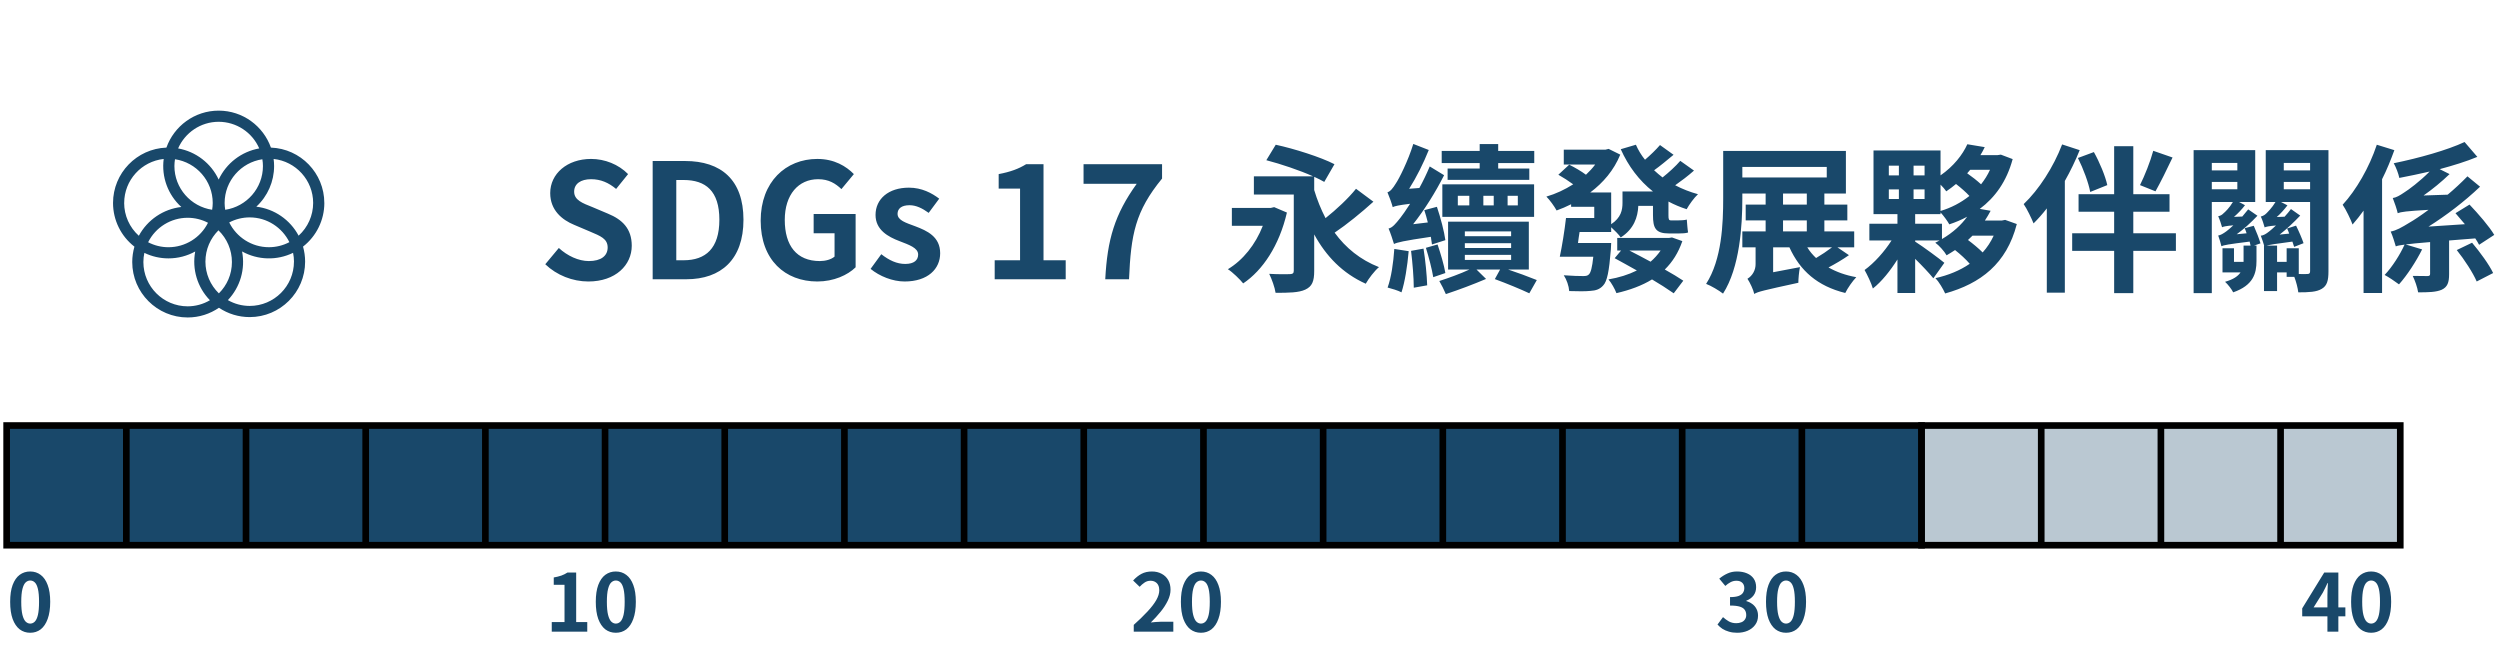
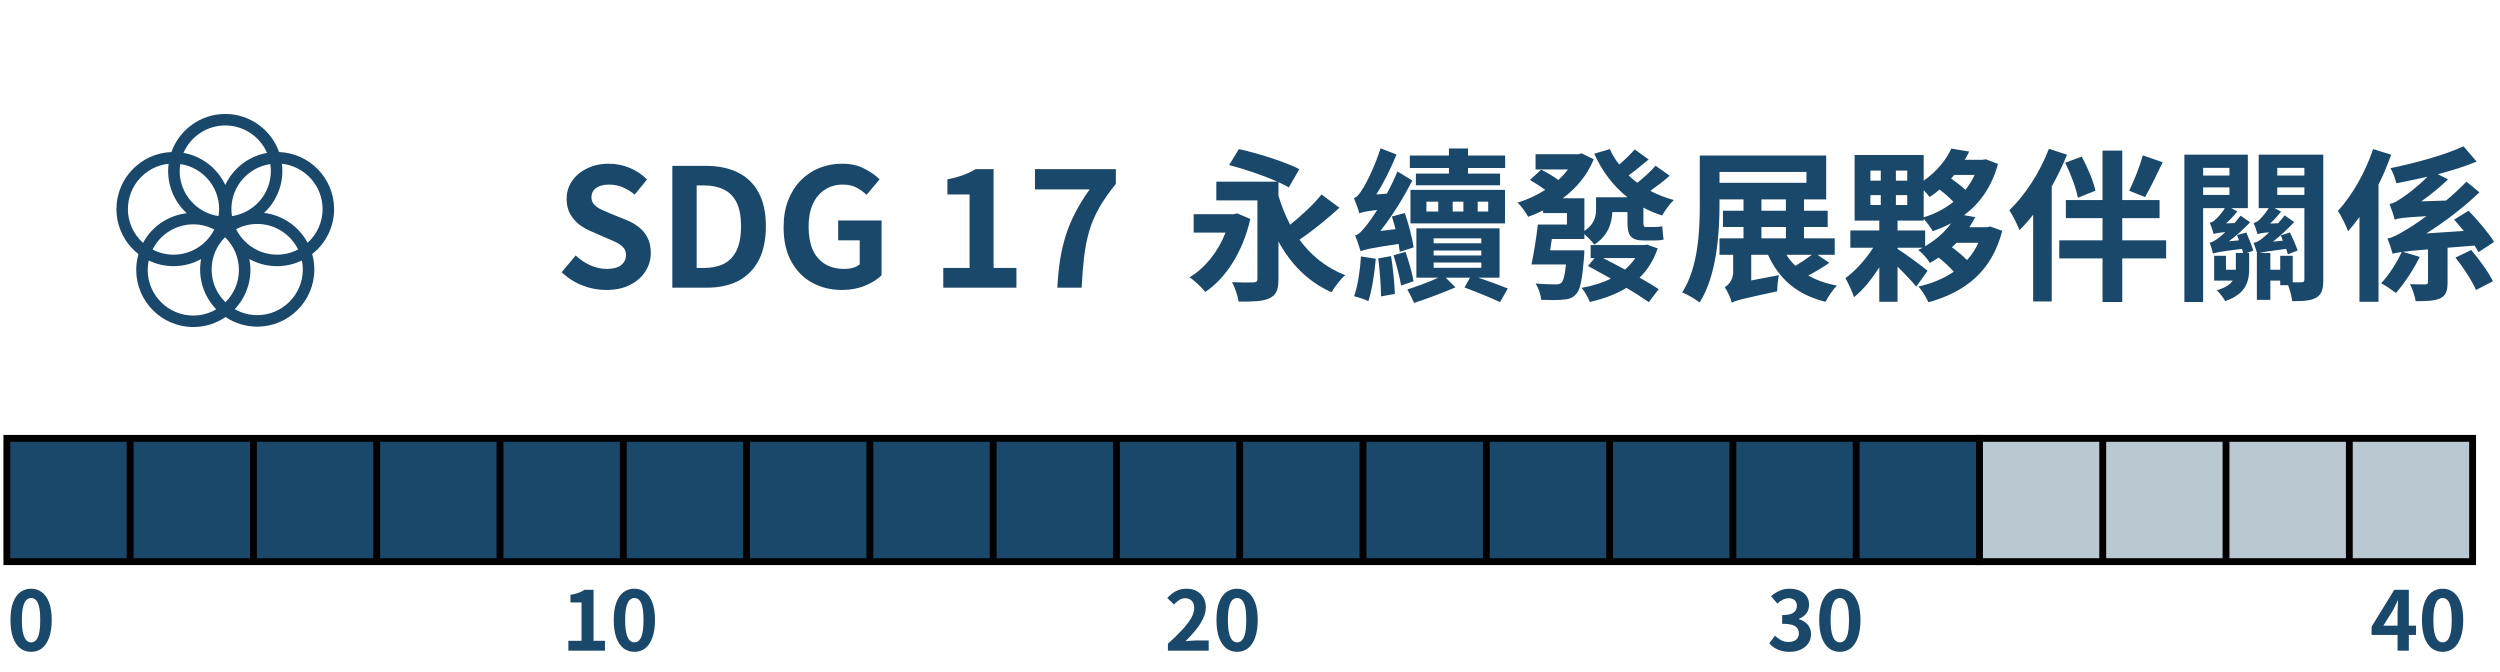
- <svg xmlns="http://www.w3.org/2000/svg" width="376" height="98" fill="none">
-   <path fill="#19486A" d="M48.777 30.527c0-4.494-3.575-8.165-8.03-8.328-1.145-3.237-4.235-5.56-7.858-5.56-3.624 0-6.714 2.327-7.86 5.56-4.454.163-8.029 3.834-8.029 8.328a8.32 8.32 0 0 0 3.218 6.57 8.4 8.4 0 0 0-.33 2.314c0 4.594 3.738 8.336 8.336 8.336 1.745 0 3.364-.541 4.704-1.46a8.3 8.3 0 0 0 4.626 1.404c4.597 0 8.336-3.738 8.336-8.335 0-.788-.111-1.547-.314-2.267a8.33 8.33 0 0 0 3.205-6.562m-9.235-5.552c0 3.337-2.47 6.1-5.675 6.578a7 7 0 0 1-.088-1.022c0-3.337 2.47-6.1 5.676-6.578.052.334.087.676.087 1.022M32.92 44.124a6.63 6.63 0 0 1-2.024-4.768c0-1.87.752-3.508 1.96-4.717a6.63 6.63 0 0 1 2.025 4.768c0 1.87-.751 3.508-1.96 4.713m-6.603-20.17c3.206.476 5.676 3.24 5.676 6.577 0 .35-.036.688-.088 1.022-3.205-.477-5.675-3.241-5.675-6.578 0-.35.036-.688.087-1.022m4.964 9.556a6.65 6.65 0 0 1-5.946 3.678 6.6 6.6 0 0 1-3.058-.751 6.65 6.65 0 0 1 5.946-3.679c1.101 0 2.14.274 3.058.752m3.193-.048a6.6 6.6 0 0 1 3.079-.76c2.617 0 4.88 1.523 5.97 3.723a6.6 6.6 0 0 1-3.079.76c-2.617 0-4.88-1.524-5.97-3.723m-1.586-15.14a6.66 6.66 0 0 1 6.1 4.005 8.36 8.36 0 0 0-6.1 4.684 8.36 8.36 0 0 0-6.101-4.684c1.03-2.355 3.376-4.005 6.1-4.005m-14.21 12.209c0-3.432 2.608-6.26 5.941-6.618a8.3 8.3 0 0 0 2.653 7.222 8.35 8.35 0 0 0-6.391 4.331 6.64 6.64 0 0 1-2.208-4.935m2.892 8.884c0-.473.052-.934.147-1.38a8.3 8.3 0 0 0 3.623.831c1.46 0 2.832-.377 4.025-1.038a8.313 8.313 0 0 0 2.211 7.333 6.6 6.6 0 0 1-3.348.916 6.665 6.665 0 0 1-6.658-6.658m22.646-.06a6.665 6.665 0 0 1-6.658 6.658 6.6 6.6 0 0 1-3.281-.875 8.31 8.31 0 0 0 2.135-7.321 8.314 8.314 0 0 0 7.672.21q.134.645.136 1.333m-5.664-8.276a8.31 8.31 0 0 0 2.673-6.109q0-.542-.072-1.066c3.337.358 5.946 3.19 5.946 6.618a6.64 6.64 0 0 1-2.187 4.92 8.35 8.35 0 0 0-6.36-4.363M88.488 42.336c-2.376 0-4.752-.936-6.48-2.592l2.04-2.448c1.272 1.176 2.952 1.968 4.512 1.968 1.848 0 2.832-.792 2.832-2.04 0-1.32-1.08-1.728-2.664-2.4l-2.376-1.008c-1.8-.744-3.6-2.184-3.6-4.776 0-2.904 2.544-5.136 6.144-5.136 2.064 0 4.128.816 5.568 2.28l-1.8 2.232c-1.128-.936-2.304-1.464-3.768-1.464-1.56 0-2.544.696-2.544 1.872 0 1.272 1.248 1.728 2.76 2.328l2.328.984c2.16.888 3.576 2.256 3.576 4.824 0 2.904-2.424 5.376-6.528 5.376M98.161 42V24.216h4.872c5.424 0 8.784 2.832 8.784 8.832 0 5.976-3.36 8.952-8.592 8.952zm3.552-2.856h1.104c3.312 0 5.376-1.776 5.376-6.096 0-4.344-2.064-5.976-5.376-5.976h-1.104zm21.212 3.192c-4.824 0-8.52-3.216-8.52-9.144 0-5.856 3.792-9.288 8.52-9.288 2.568 0 4.344 1.104 5.496 2.28l-1.872 2.256c-.888-.84-1.896-1.488-3.504-1.488-2.952 0-5.016 2.304-5.016 6.12 0 3.864 1.776 6.192 5.28 6.192.84 0 1.704-.24 2.208-.672v-3.504h-3.144v-2.904h6.312V40.2c-1.2 1.176-3.288 2.136-5.76 2.136m13.124 0c-1.8 0-3.768-.792-5.112-1.896l1.608-2.208c1.2.936 2.352 1.464 3.6 1.464 1.344 0 1.944-.576 1.944-1.416 0-1.008-1.392-1.464-2.808-2.016-1.704-.648-3.6-1.68-3.6-3.936 0-2.4 1.944-4.104 5.016-4.104 1.944 0 3.456.816 4.56 1.656l-1.584 2.136c-.96-.696-1.896-1.152-2.88-1.152-1.224 0-1.8.528-1.8 1.296 0 .984 1.248 1.344 2.664 1.872 1.776.672 3.744 1.56 3.744 4.056 0 2.352-1.848 4.248-5.352 4.248M149.601 42v-2.856h3.816V28.368h-3.216v-2.184c1.776-.336 3-.792 4.128-1.488h2.616v14.448h3.336V42zm16.629 0c.312-5.976 1.416-9.744 4.728-14.352h-7.992v-2.952h11.808v2.16c-4.032 4.92-4.68 8.4-4.968 15.144zM191.632 31.152l1.92.816c-1.152 4.968-3.648 8.688-6.576 10.656-.48-.6-1.608-1.704-2.304-2.136 2.256-1.344 4.152-3.696 5.256-6.528h-4.656v-2.688h5.856zm12.312-2.76 2.616 1.944c-1.8 1.632-4.008 3.432-5.832 4.656 1.68 2.304 3.864 4.08 6.672 5.184-.672.552-1.56 1.728-1.992 2.496-3.48-1.56-5.952-4.128-7.752-7.416v5.496c0 1.56-.312 2.328-1.344 2.808-.984.456-2.448.48-4.464.48-.12-.816-.576-2.088-.96-2.856 1.2.072 2.688.072 3.12.048s.576-.144.576-.528V29.256h-6V26.52h8.904c-2.04-.912-4.824-1.848-7.032-2.424l1.416-2.328c2.784.6 6.792 1.872 8.832 2.928l-1.536 2.664c-.408-.24-.936-.504-1.512-.768v1.992a24.6 24.6 0 0 0 1.704 4.224c1.632-1.296 3.432-2.976 4.584-4.416m18.6-3.048v-.816h-5.712v-1.824h5.712v-1.032h2.784v1.032h5.424v1.824h-5.424v.816h4.68v1.704H217.72v-1.704zm-3.288 4.104v1.44h1.728v-1.44zm9.024 1.44v-1.44h-1.536v1.44zm-5.184 0h1.56v-1.44h-1.56zm-6.168 1.728V27.72h13.8v4.896zm.456 3.504-2.016.648c-.048-.336-.096-.72-.168-1.152-4.248.624-5.04.84-5.544 1.08-.144-.48-.528-1.68-.816-2.328.576-.12 1.056-.696 1.776-1.608.288-.36.816-1.104 1.464-2.112-1.752.216-2.256.336-2.616.504-.12-.48-.528-1.632-.792-2.232.432-.12.816-.6 1.272-1.344.456-.648 1.848-3.408 2.616-5.928l2.328.912c-.792 1.968-1.848 4.104-2.952 5.832l1.536-.12a34 34 0 0 0 1.56-3.24l2.16 1.32c-1.272 2.52-2.928 5.184-4.656 7.368l2.208-.264c-.168-.648-.336-1.296-.528-1.848l1.896-.504c.552 1.632 1.104 3.744 1.272 5.016m-7.68 1.32 2.16.336c-.192 2.256-.576 4.656-1.08 6.192-.48-.264-1.512-.576-2.088-.72.552-1.512.864-3.72 1.008-5.808m2.52.288 1.872-.336c.288 1.776.504 4.008.552 5.52l-2.016.36c0-1.512-.192-3.768-.408-5.544m2.232-.456 1.752-.504c.456 1.344.984 3.12 1.176 4.296l-1.824.624c-.192-1.2-.672-3.024-1.104-4.416m5.856 1.056v.768h6.96v-.768zm0-1.752v.72h6.96v-.72zm0-1.776v.72h6.96v-.72zm9.624 5.736h-3.12a77 77 0 0 1 4.32 1.584l-1.128 1.992c-1.272-.6-3.36-1.464-5.184-2.136l.792-1.44h-3.552l1.44 1.416a80 80 0 0 1-6.048 2.28 19 19 0 0 0-.984-1.968c1.32-.432 3.168-1.08 4.536-1.728h-3.216v-7.2h12.144zm19.824-2.856h-4.704c1.008.528 2.112 1.08 3.192 1.68a9 9 0 0 0 1.512-1.68m1.704-1.968 1.56.552c-.6 1.752-1.488 3.144-2.64 4.272 1.08.6 2.064 1.2 2.784 1.68l-1.44 1.896a51 51 0 0 0-3.264-2.088c-1.512.936-3.36 1.608-5.352 2.064-.24-.624-.744-1.536-1.2-2.064 1.56-.264 3.024-.72 4.272-1.344-1.176-.648-2.304-1.296-3.336-1.848l.96-1.152h-.576v-1.896h7.8zm1.248-11.52 2.064 1.464c-.912.816-1.944 1.584-2.832 2.208a17.3 17.3 0 0 0 3.432 1.344c-.6.552-1.32 1.56-1.704 2.256a16.4 16.4 0 0 1-2.736-1.152v2.064c0 .576.048.768.36.768h1.176c.336 0 .912-.024 1.224-.12.048.576.096 1.392.192 1.944-.336.12-.888.144-1.392.144h-1.488c-2.016 0-2.4-.816-2.4-2.76V30.96H246.4c-.072 1.68-.648 3.48-2.64 4.752-.264-.408-.96-1.104-1.44-1.536v.72h-4.752c-.096.552-.168 1.128-.24 1.656h4.992s-.024.672-.048 1.008c-.264 3.24-.552 4.776-1.176 5.4-.504.552-1.08.744-1.92.792-.648.072-1.896.072-3.168.024-.048-.744-.384-1.728-.816-2.376 1.2.096 2.376.12 2.904.12.384 0 .648-.024.864-.24.288-.264.504-1.032.672-2.664h-5.04c.336-1.56.72-3.936.936-5.832h4.248v-1.68h-3.48v-.384c-.72.36-1.44.672-2.184.936-.336-.624-1.032-1.584-1.536-2.088 1.416-.408 2.784-1.056 4.032-1.848a24 24 0 0 0-2.232-1.44l1.632-1.512c.816.408 1.824.984 2.52 1.512.504-.48.984-.984 1.392-1.536h-4.728v-2.232h6.264l.48-.12 1.752.864c-.96 2.352-2.568 4.224-4.512 5.688h3.144v4.776c1.488-.984 1.704-2.136 1.704-3.216V28.8h4.584c-2.088-1.656-3.696-3.792-4.848-6.36l2.28-.672a9.8 9.8 0 0 0 1.368 2.256c.792-.672 1.68-1.536 2.256-2.208l2.04 1.464c-.984.816-2.016 1.68-2.928 2.328.408.384.84.744 1.272 1.08.912-.72 2.016-1.728 2.664-2.496M275.536 37.2h-3.72c.36.6.816 1.128 1.32 1.608a26 26 0 0 0 2.4-1.608m-7.368-4.056V34.8h3.576v-1.656zm0-4.032v1.656h3.576v-1.656zm-6.12-4.008v1.584h12.696v-1.584zM276.352 37.2l1.728 1.176c-.96.672-2.064 1.32-3.072 1.848 1.176.672 2.568 1.176 4.176 1.464-.552.576-1.296 1.632-1.656 2.376-4.176-1.032-6.792-3.336-8.4-6.864h-2.448v3.744l4.032-.768c-.144.696-.24 1.776-.24 2.352-5.28 1.152-6.096 1.344-6.624 1.68v.024c-.144-.672-.672-1.776-1.032-2.304a2.56 2.56 0 0 0 1.224-2.232V37.2h-1.992v-2.4h3.504v-1.656h-3v-2.376h3v-1.656h-3.504v.696c0 4.176-.384 10.416-2.904 14.352-.576-.456-1.824-1.2-2.544-1.464 2.376-3.696 2.568-9.072 2.568-12.888v-7.104h18.456v6.408h-3.24v1.656h3.456v2.376h-3.456V34.8h4.488v2.4zm23.496-1.752h-3.192c-.216.216-.456.432-.672.648.744.552 1.584 1.248 2.208 1.872a10 10 0 0 0 1.656-2.52m-7.776-1.8v2.304c1.68-.984 2.928-2.16 3.792-3.36-.84.456-1.752.84-2.688 1.152-.288-.528-.84-1.272-1.32-1.8v.264h-3.816v1.44zm-7.992-5.16v1.44h1.512v-1.44zm0-3.576v1.464h1.512v-1.464zm3.72 1.464h1.656v-1.464H287.8zm0 3.552h1.656v-1.44H287.8zm4.056-2.16v3.96a12.9 12.9 0 0 0 4.344-2.256c-.504-.552-1.272-1.224-2.016-1.8-.456.384-.936.744-1.464 1.104-.192-.288-.528-.672-.864-1.008m7.44-2.232h-2.976l-.456.528c.696.48 1.488 1.104 2.088 1.656.528-.672.984-1.392 1.344-2.184m2.28 7.536 1.752.624c-1.536 5.976-5.448 8.952-10.776 10.44-.312-.696-.936-1.752-1.464-2.304 1.944-.432 3.696-1.152 5.16-2.16-.576-.672-1.416-1.44-2.208-2.064-.408.264-.816.528-1.272.792-.336-.6-1.152-1.512-1.704-1.896.216-.12.432-.216.648-.336h-3.672v.168c1.176.744 3.744 2.64 4.392 3.192l-1.656 2.328c-.6-.744-1.704-1.92-2.736-2.928v5.136h-2.664v-5.04c-1.08 1.704-2.376 3.336-3.696 4.368-.24-.816-.84-2.064-1.248-2.784 1.464-1.056 3-2.784 4.056-4.44h-3.336v-2.52h4.224v-1.44h-3.6v-9.576h10.08v3.744c1.968-1.368 3.312-3.096 4.032-4.68l2.616.432c-.192.408-.408.816-.648 1.2h2.592l.48-.072 1.776.672c-.912 3.384-2.664 5.784-4.944 7.488l1.632.288c-.264.504-.552.984-.864 1.464h2.544zm22.272-10.392 2.904 1.008c-.864 1.824-1.824 3.768-2.568 5.088l-2.328-.936c.696-1.392 1.56-3.552 1.992-5.16m-6.912 5.16-2.568 1.032c-.24-1.344-1.032-3.48-1.848-5.112l2.4-.888c.864 1.536 1.728 3.624 2.016 4.968m-6.792-6.12 2.64.864a39 39 0 0 1-2.232 4.632v16.8h-2.712V31.344c-.648.84-1.32 1.584-1.992 2.256-.264-.672-1.008-2.232-1.488-2.904 2.28-2.16 4.488-5.568 5.784-8.976m17.112 13.368v2.64h-6.408v6.36h-2.88v-6.36h-6.312v-2.64h6.312v-3.24h-5.352v-2.64h5.352v-7.224h2.88v7.224h5.448v2.64h-5.448v3.24zm5.4-7.728v1.104h3.84V27.36zm3.84-2.856h-3.84v1.128h3.84zm1.104 9.816 1.368-.36c.384.864.816 1.968 1.008 2.64l-.96.336h.36v2.304c0 1.896-.48 3.672-3.504 4.728-.216-.456-.816-1.224-1.224-1.584 1.248-.36 1.944-.84 2.328-1.416h-2.712v-3.624h1.728v2.04h1.44v-2.448h1.056c-.048-.168-.096-.384-.144-.6-3.288.408-3.864.528-4.248.696v-.024a14 14 0 0 0-.48-1.584c.336-.048.768-.288 1.248-.648.192-.144.576-.456 1.032-.888-1.128.096-1.488.192-1.704.288v-.024c-.096-.36-.36-1.176-.576-1.632a1.38 1.38 0 0 0 .792-.432c.24-.192.936-.864 1.416-1.704h-3.168v13.704h-2.736V22.584h9.264v7.8h-2.424l.888.48a11.5 11.5 0 0 1-1.656 1.752l1.248-.048c.312-.36.6-.72.888-1.08l1.392.96c-.936.984-2.016 1.992-3.12 2.784l1.488-.144c-.072-.264-.192-.528-.288-.768m8.136 3.024v3.864c.576.024 1.08.024 1.296 0 .312 0 .408-.12.408-.432V30.384h-4.368l.96.504c-.48.624-1.032 1.248-1.608 1.752l1.176-.048c.36-.384.672-.768.96-1.152l1.392.984c-.96 1.008-2.016 2.016-3.096 2.856l1.44-.144c-.096-.264-.192-.528-.312-.768l1.344-.432c.432.864.912 1.992 1.128 2.64l-1.416.552-.264-.792c-2.472.312-3.408.48-3.888.6h1.584v2.448h1.44v-2.04zm1.704-12.84h-3.96v1.128h3.96zm-3.96 2.856v1.104h3.96V27.36zm6.72-4.776V40.8c0 1.368-.192 2.16-1.008 2.64-.792.48-1.92.528-3.528.528-.072-.624-.312-1.584-.6-2.328h-1.152v-.672h-1.44v2.808h-1.968v-6.84h.024c-.12-.384-.336-1.08-.504-1.488.384-.024.792-.264 1.272-.648.192-.144.552-.456 1.008-.888-1.128.096-1.488.192-1.704.288-.096-.384-.36-1.2-.576-1.632.264-.072.552-.192.792-.432.216-.216.912-.888 1.416-1.752h-1.464v-7.8zm7.272-.816 2.64.816c-.528 1.44-1.128 2.952-1.848 4.368v17.112h-2.784V31.68a27 27 0 0 1-1.656 2.088c-.24-.696-1.008-2.28-1.488-2.976 2.04-2.208 4.008-5.616 5.136-9.024m14.808 14.088-3.936.312v5.088c0 1.224-.24 1.92-1.128 2.328-.84.36-1.992.384-3.528.384-.12-.768-.48-1.776-.816-2.472.84.024 1.92.024 2.184.024.312 0 .432-.072.432-.336v-4.776c-1.8.144-2.952.264-3.672.36l2.472.744c-.912 1.824-2.256 3.888-3.48 5.256-.6-.456-1.536-1.08-2.16-1.416 1.152-1.2 2.352-3.12 3-4.56-.696.096-1.032.144-1.32.264-.12-.432-.48-1.608-.768-2.232.816-.144 1.632-.6 2.88-1.368.552-.312 1.584-.984 2.808-1.896-3.408.192-4.128.312-4.632.504-.096-.48-.48-1.632-.744-2.28.528-.072 1.056-.384 1.728-.84.624-.384 2.352-1.656 3.816-3.144-1.536.36-3.096.672-4.56.96-.12-.624-.504-1.632-.84-2.208 3.84-.792 8.04-1.968 10.656-3.192l1.92 2.232c-1.656.696-3.624 1.296-5.664 1.848l1.488.744a33 33 0 0 1-3.912 3.216l3.624-.12c1.032-.864 2.04-1.8 2.976-2.76L373 28.08c-2.4 2.28-5.088 4.32-7.752 6l5.472-.36c-.48-.576-.984-1.152-1.416-1.656l2.112-1.296c1.32 1.392 2.976 3.288 3.72 4.56l-2.28 1.488a9 9 0 0 0-.576-.96m-2.784 1.752 2.304-1.104c1.176 1.392 2.568 3.288 3.168 4.56l-2.472 1.272c-.552-1.296-1.848-3.288-3-4.728" />
+ <svg xmlns="http://www.w3.org/2000/svg" width="365" height="98" fill="none">
+   <path fill="#19486A" d="M48.777 30.527c0-4.494-3.575-8.165-8.03-8.328-1.145-3.237-4.235-5.56-7.858-5.56-3.624 0-6.714 2.327-7.86 5.56-4.454.163-8.029 3.834-8.029 8.328a8.32 8.32 0 0 0 3.218 6.57 8.4 8.4 0 0 0-.33 2.314c0 4.594 3.738 8.336 8.336 8.336 1.745 0 3.364-.541 4.704-1.46a8.3 8.3 0 0 0 4.626 1.404c4.597 0 8.336-3.738 8.336-8.335 0-.788-.111-1.547-.314-2.267a8.33 8.33 0 0 0 3.205-6.562m-9.235-5.552c0 3.337-2.47 6.1-5.675 6.578a7 7 0 0 1-.088-1.022c0-3.337 2.47-6.1 5.676-6.578.052.334.087.676.087 1.022M32.92 44.124a6.63 6.63 0 0 1-2.024-4.768c0-1.87.752-3.508 1.96-4.717a6.63 6.63 0 0 1 2.025 4.768c0 1.87-.751 3.508-1.96 4.713m-6.603-20.17c3.206.476 5.676 3.24 5.676 6.577 0 .35-.036.688-.088 1.022-3.205-.477-5.675-3.241-5.675-6.578 0-.35.036-.688.087-1.022m4.964 9.556a6.65 6.65 0 0 1-5.946 3.678 6.6 6.6 0 0 1-3.058-.751 6.65 6.65 0 0 1 5.946-3.679c1.101 0 2.14.274 3.058.752m3.193-.048a6.6 6.6 0 0 1 3.079-.76c2.617 0 4.88 1.523 5.97 3.723a6.6 6.6 0 0 1-3.079.76c-2.617 0-4.88-1.524-5.97-3.723m-1.586-15.14a6.66 6.66 0 0 1 6.1 4.005 8.36 8.36 0 0 0-6.1 4.684 8.36 8.36 0 0 0-6.101-4.684c1.03-2.355 3.376-4.005 6.1-4.005m-14.21 12.209c0-3.432 2.608-6.26 5.941-6.618a8.3 8.3 0 0 0 2.653 7.222 8.35 8.35 0 0 0-6.391 4.331 6.64 6.64 0 0 1-2.208-4.935m2.892 8.884c0-.473.052-.934.147-1.38a8.3 8.3 0 0 0 3.623.831c1.46 0 2.832-.377 4.025-1.038a8.313 8.313 0 0 0 2.211 7.333 6.6 6.6 0 0 1-3.348.916 6.665 6.665 0 0 1-6.658-6.658m22.646-.06a6.665 6.665 0 0 1-6.658 6.658 6.6 6.6 0 0 1-3.281-.875 8.31 8.31 0 0 0 2.135-7.321 8.314 8.314 0 0 0 7.672.21q.134.645.136 1.333m-5.664-8.276a8.31 8.31 0 0 0 2.673-6.109q0-.542-.072-1.066c3.337.358 5.946 3.19 5.946 6.618a6.64 6.64 0 0 1-2.187 4.92 8.35 8.35 0 0 0-6.36-4.363M88.488 42.336a9.4 9.4 0 0 1-3.48-.672 9.1 9.1 0 0 1-3-1.92l2.04-2.448a7.8 7.8 0 0 0 2.136 1.44q1.224.528 2.376.528 1.392 0 2.112-.552t.72-1.488q0-.672-.36-1.056-.336-.408-.936-.72t-1.392-.624l-2.352-1.032a8.4 8.4 0 0 1-1.728-.96q-.816-.624-1.368-1.56-.528-.936-.528-2.232 0-1.464.792-2.616t2.184-1.824q1.392-.696 3.168-.696 1.584 0 3.048.6a7.5 7.5 0 0 1 2.544 1.704l-1.8 2.208a7 7 0 0 0-1.752-1.08q-.912-.384-2.04-.384-1.152 0-1.848.504-.672.48-.672 1.368 0 .624.384 1.032t1.008.72q.624.288 1.368.6l2.328.936a7.1 7.1 0 0 1 1.872 1.08q.816.648 1.248 1.56.456.912.456 2.208 0 1.44-.792 2.664-.768 1.224-2.232 1.968-1.44.744-3.504.744M98.161 42V24.216h4.872q2.736 0 4.68.96a6.72 6.72 0 0 1 3.024 2.904q1.08 1.944 1.08 4.944t-1.056 4.992-2.976 3q-1.92.984-4.56.984zm3.552-2.88h1.08q1.68 0 2.88-.6 1.224-.624 1.872-1.968.648-1.368.648-3.528t-.648-3.456q-.648-1.32-1.872-1.896-1.2-.6-2.88-.6h-1.08zm21.212 3.216q-2.4 0-4.344-1.056-1.92-1.056-3.048-3.096t-1.128-4.992q0-2.208.648-3.912.672-1.728 1.848-2.928a7.95 7.95 0 0 1 2.712-1.824 8.7 8.7 0 0 1 3.312-.624q1.92 0 3.264.72 1.368.696 2.232 1.56l-1.896 2.256a7 7 0 0 0-1.488-1.056q-.792-.432-1.992-.432-1.488 0-2.616.744-1.128.72-1.752 2.088t-.624 3.288q0 1.944.576 3.336.6 1.368 1.776 2.112t2.904.744q.648 0 1.248-.168.6-.192.96-.504v-3.504h-3.144v-2.904h6.336V40.2q-.912.888-2.424 1.512t-3.36.624M137.718 42v-2.88h3.84V28.392h-3.24v-2.208q1.344-.264 2.304-.624a10.6 10.6 0 0 0 1.824-.864h2.616V39.12h3.336V42zm16.652 0q.12-2.232.408-4.104.312-1.896.84-3.576.552-1.68 1.392-3.312a26.5 26.5 0 0 1 2.088-3.36h-7.992v-2.952h11.808v2.16q-1.512 1.848-2.448 3.504a16 16 0 0 0-1.44 3.384 23 23 0 0 0-.744 3.744 63 63 0 0 0-.36 4.512zM180.632 31.152l1.92.816c-1.152 4.968-3.648 8.688-6.576 10.656-.48-.6-1.608-1.704-2.304-2.136 2.256-1.344 4.152-3.696 5.256-6.528h-4.656v-2.688h5.856zm12.312-2.76 2.616 1.944c-1.8 1.632-4.008 3.432-5.832 4.656 1.68 2.304 3.864 4.08 6.672 5.184-.672.552-1.56 1.728-1.992 2.496-3.48-1.56-5.952-4.128-7.752-7.416v5.496c0 1.56-.312 2.328-1.344 2.808-.984.456-2.448.48-4.464.48-.12-.816-.576-2.088-.96-2.856 1.2.072 2.688.072 3.12.048s.576-.144.576-.528V29.256h-6V26.52h8.904c-2.04-.912-4.824-1.848-7.032-2.424l1.416-2.328c2.784.6 6.792 1.872 8.832 2.928l-1.536 2.664c-.408-.24-.936-.504-1.512-.768v1.992a24.6 24.6 0 0 0 1.704 4.224c1.632-1.296 3.432-2.976 4.584-4.416m18.6-3.048v-.816h-5.712v-1.824h5.712v-1.032h2.784v1.032h5.424v1.824h-5.424v.816h4.68v1.704H206.72v-1.704zm-3.288 4.104v1.44h1.728v-1.44zm9.024 1.44v-1.44h-1.536v1.44zm-5.184 0h1.56v-1.44h-1.56zm-6.168 1.728V27.72h13.8v4.896zm.456 3.504-2.016.648c-.048-.336-.096-.72-.168-1.152-4.248.624-5.04.84-5.544 1.08-.144-.48-.528-1.68-.816-2.328.576-.12 1.056-.696 1.776-1.608.288-.36.816-1.104 1.464-2.112-1.752.216-2.256.336-2.616.504-.12-.48-.528-1.632-.792-2.232.432-.12.816-.6 1.272-1.344.456-.648 1.848-3.408 2.616-5.928l2.328.912c-.792 1.968-1.848 4.104-2.952 5.832l1.536-.12a34 34 0 0 0 1.56-3.24l2.16 1.32c-1.272 2.52-2.928 5.184-4.656 7.368l2.208-.264c-.168-.648-.336-1.296-.528-1.848l1.896-.504c.552 1.632 1.104 3.744 1.272 5.016m-7.68 1.32 2.16.336c-.192 2.256-.576 4.656-1.08 6.192-.48-.264-1.512-.576-2.088-.72.552-1.512.864-3.72 1.008-5.808m2.52.288 1.872-.336c.288 1.776.504 4.008.552 5.52l-2.016.36c0-1.512-.192-3.768-.408-5.544m2.232-.456 1.752-.504c.456 1.344.984 3.12 1.176 4.296l-1.824.624c-.192-1.2-.672-3.024-1.104-4.416m5.856 1.056v.768h6.96v-.768zm0-1.752v.72h6.96v-.72zm0-1.776v.72h6.96v-.72zm9.624 5.736h-3.12a77 77 0 0 1 4.32 1.584l-1.128 1.992c-1.272-.6-3.36-1.464-5.184-2.136l.792-1.44h-3.552l1.44 1.416a80 80 0 0 1-6.048 2.28 19 19 0 0 0-.984-1.968c1.32-.432 3.168-1.08 4.536-1.728h-3.216v-7.2h12.144zm19.824-2.856h-4.704c1.008.528 2.112 1.08 3.192 1.68a9 9 0 0 0 1.512-1.68m1.704-1.968 1.56.552c-.6 1.752-1.488 3.144-2.64 4.272 1.08.6 2.064 1.2 2.784 1.68l-1.44 1.896a51 51 0 0 0-3.264-2.088c-1.512.936-3.36 1.608-5.352 2.064-.24-.624-.744-1.536-1.2-2.064 1.56-.264 3.024-.72 4.272-1.344-1.176-.648-2.304-1.296-3.336-1.848l.96-1.152h-.576v-1.896h7.8zm1.248-11.52 2.064 1.464c-.912.816-1.944 1.584-2.832 2.208a17.3 17.3 0 0 0 3.432 1.344c-.6.552-1.32 1.56-1.704 2.256a16.4 16.4 0 0 1-2.736-1.152v2.064c0 .576.048.768.36.768h1.176c.336 0 .912-.024 1.224-.12.048.576.096 1.392.192 1.944-.336.12-.888.144-1.392.144h-1.488c-2.016 0-2.4-.816-2.4-2.76V30.96H235.4c-.072 1.68-.648 3.48-2.64 4.752-.264-.408-.96-1.104-1.44-1.536v.72h-4.752c-.096.552-.168 1.128-.24 1.656h4.992s-.024.672-.048 1.008c-.264 3.24-.552 4.776-1.176 5.4-.504.552-1.08.744-1.92.792-.648.072-1.896.072-3.168.024-.048-.744-.384-1.728-.816-2.376 1.2.096 2.376.12 2.904.12.384 0 .648-.024.864-.24.288-.264.504-1.032.672-2.664h-5.04c.336-1.56.72-3.936.936-5.832h4.248v-1.68h-3.48v-.384c-.72.36-1.44.672-2.184.936-.336-.624-1.032-1.584-1.536-2.088 1.416-.408 2.784-1.056 4.032-1.848a24 24 0 0 0-2.232-1.44l1.632-1.512c.816.408 1.824.984 2.52 1.512.504-.48.984-.984 1.392-1.536h-4.728v-2.232h6.264l.48-.12 1.752.864c-.96 2.352-2.568 4.224-4.512 5.688h3.144v4.776c1.488-.984 1.704-2.136 1.704-3.216V28.8h4.584c-2.088-1.656-3.696-3.792-4.848-6.36l2.28-.672a9.8 9.8 0 0 0 1.368 2.256c.792-.672 1.68-1.536 2.256-2.208l2.04 1.464c-.984.816-2.016 1.68-2.928 2.328.408.384.84.744 1.272 1.08.912-.72 2.016-1.728 2.664-2.496M264.536 37.2h-3.72c.36.6.816 1.128 1.32 1.608a26 26 0 0 0 2.4-1.608m-7.368-4.056V34.8h3.576v-1.656zm0-4.032v1.656h3.576v-1.656zm-6.12-4.008v1.584h12.696v-1.584zM265.352 37.2l1.728 1.176c-.96.672-2.064 1.32-3.072 1.848 1.176.672 2.568 1.176 4.176 1.464-.552.576-1.296 1.632-1.656 2.376-4.176-1.032-6.792-3.336-8.4-6.864h-2.448v3.744l4.032-.768c-.144.696-.24 1.776-.24 2.352-5.28 1.152-6.096 1.344-6.624 1.68v.024c-.144-.672-.672-1.776-1.032-2.304a2.56 2.56 0 0 0 1.224-2.232V37.2h-1.992v-2.4h3.504v-1.656h-3v-2.376h3v-1.656h-3.504v.696c0 4.176-.384 10.416-2.904 14.352-.576-.456-1.824-1.2-2.544-1.464 2.376-3.696 2.568-9.072 2.568-12.888v-7.104h18.456v6.408h-3.24v1.656h3.456v2.376h-3.456V34.8h4.488v2.4zm23.496-1.752h-3.192c-.216.216-.456.432-.672.648.744.552 1.584 1.248 2.208 1.872a10 10 0 0 0 1.656-2.52m-7.776-1.8v2.304c1.68-.984 2.928-2.16 3.792-3.36-.84.456-1.752.84-2.688 1.152-.288-.528-.84-1.272-1.32-1.8v.264h-3.816v1.44zm-7.992-5.16v1.44h1.512v-1.44zm0-3.576v1.464h1.512v-1.464zm3.72 1.464h1.656v-1.464H276.8zm0 3.552h1.656v-1.44H276.8zm4.056-2.16v3.96a12.9 12.9 0 0 0 4.344-2.256c-.504-.552-1.272-1.224-2.016-1.8-.456.384-.936.744-1.464 1.104-.192-.288-.528-.672-.864-1.008m7.44-2.232h-2.976l-.456.528c.696.48 1.488 1.104 2.088 1.656.528-.672.984-1.392 1.344-2.184m2.28 7.536 1.752.624c-1.536 5.976-5.448 8.952-10.776 10.44-.312-.696-.936-1.752-1.464-2.304 1.944-.432 3.696-1.152 5.16-2.16-.576-.672-1.416-1.44-2.208-2.064-.408.264-.816.528-1.272.792-.336-.6-1.152-1.512-1.704-1.896.216-.12.432-.216.648-.336h-3.672v.168c1.176.744 3.744 2.64 4.392 3.192l-1.656 2.328c-.6-.744-1.704-1.92-2.736-2.928v5.136h-2.664v-5.04c-1.08 1.704-2.376 3.336-3.696 4.368-.24-.816-.84-2.064-1.248-2.784 1.464-1.056 3-2.784 4.056-4.44h-3.336v-2.52h4.224v-1.44h-3.6v-9.576h10.08v3.744c1.968-1.368 3.312-3.096 4.032-4.68l2.616.432c-.192.408-.408.816-.648 1.2h2.592l.48-.072 1.776.672c-.912 3.384-2.664 5.784-4.944 7.488l1.632.288c-.264.504-.552.984-.864 1.464h2.544zm22.272-10.392 2.904 1.008c-.864 1.824-1.824 3.768-2.568 5.088l-2.328-.936c.696-1.392 1.56-3.552 1.992-5.16m-6.912 5.16-2.568 1.032c-.24-1.344-1.032-3.48-1.848-5.112l2.4-.888c.864 1.536 1.728 3.624 2.016 4.968m-6.792-6.12 2.64.864a39 39 0 0 1-2.232 4.632v16.8h-2.712V31.344c-.648.84-1.32 1.584-1.992 2.256-.264-.672-1.008-2.232-1.488-2.904 2.28-2.16 4.488-5.568 5.784-8.976m17.112 13.368v2.64h-6.408v6.36h-2.88v-6.36h-6.312v-2.64h6.312v-3.24h-5.352v-2.64h5.352v-7.224h2.88v7.224h5.448v2.64h-5.448v3.24zm5.4-7.728v1.104h3.84V27.36zm3.84-2.856h-3.84v1.128h3.84zm1.104 9.816 1.368-.36c.384.864.816 1.968 1.008 2.64l-.96.336h.36v2.304c0 1.896-.48 3.672-3.504 4.728-.216-.456-.816-1.224-1.224-1.584 1.248-.36 1.944-.84 2.328-1.416h-2.712v-3.624h1.728v2.04h1.44v-2.448h1.056c-.048-.168-.096-.384-.144-.6-3.288.408-3.864.528-4.248.696v-.024a14 14 0 0 0-.48-1.584c.336-.048.768-.288 1.248-.648.192-.144.576-.456 1.032-.888-1.128.096-1.488.192-1.704.288v-.024c-.096-.36-.36-1.176-.576-1.632a1.38 1.38 0 0 0 .792-.432c.24-.192.936-.864 1.416-1.704h-3.168v13.704h-2.736V22.584h9.264v7.8h-2.424l.888.48a11.5 11.5 0 0 1-1.656 1.752l1.248-.048c.312-.36.6-.72.888-1.08l1.392.96c-.936.984-2.016 1.992-3.12 2.784l1.488-.144c-.072-.264-.192-.528-.288-.768m8.136 3.024v3.864c.576.024 1.08.024 1.296 0 .312 0 .408-.12.408-.432V30.384h-4.368l.96.504c-.48.624-1.032 1.248-1.608 1.752l1.176-.048c.36-.384.672-.768.96-1.152l1.392.984c-.96 1.008-2.016 2.016-3.096 2.856l1.44-.144c-.096-.264-.192-.528-.312-.768l1.344-.432c.432.864.912 1.992 1.128 2.64l-1.416.552-.264-.792c-2.472.312-3.408.48-3.888.6h1.584v2.448h1.44v-2.04zm1.704-12.84h-3.96v1.128h3.96zm-3.96 2.856v1.104h3.96V27.36zm6.72-4.776V40.8c0 1.368-.192 2.16-1.008 2.64-.792.48-1.92.528-3.528.528-.072-.624-.312-1.584-.6-2.328h-1.152v-.672h-1.44v2.808h-1.968v-6.84h.024c-.12-.384-.336-1.08-.504-1.488.384-.024.792-.264 1.272-.648.192-.144.552-.456 1.008-.888-1.128.096-1.488.192-1.704.288-.096-.384-.36-1.2-.576-1.632.264-.072.552-.192.792-.432.216-.216.912-.888 1.416-1.752h-1.464v-7.8zm7.272-.816 2.64.816c-.528 1.44-1.128 2.952-1.848 4.368v17.112h-2.784V31.68a27 27 0 0 1-1.656 2.088c-.24-.696-1.008-2.28-1.488-2.976 2.04-2.208 4.008-5.616 5.136-9.024m14.808 14.088-3.936.312v5.088c0 1.224-.24 1.92-1.128 2.328-.84.36-1.992.384-3.528.384-.12-.768-.48-1.776-.816-2.472.84.024 1.92.024 2.184.024.312 0 .432-.072.432-.336v-4.776c-1.8.144-2.952.264-3.672.36l2.472.744c-.912 1.824-2.256 3.888-3.48 5.256-.6-.456-1.536-1.08-2.16-1.416 1.152-1.2 2.352-3.12 3-4.56-.696.096-1.032.144-1.32.264-.12-.432-.48-1.608-.768-2.232.816-.144 1.632-.6 2.88-1.368.552-.312 1.584-.984 2.808-1.896-3.408.192-4.128.312-4.632.504-.096-.48-.48-1.632-.744-2.28.528-.072 1.056-.384 1.728-.84.624-.384 2.352-1.656 3.816-3.144-1.536.36-3.096.672-4.56.96-.12-.624-.504-1.632-.84-2.208 3.84-.792 8.04-1.968 10.656-3.192l1.92 2.232c-1.656.696-3.624 1.296-5.664 1.848l1.488.744a33 33 0 0 1-3.912 3.216l3.624-.12c1.032-.864 2.04-1.8 2.976-2.76L362 28.08c-2.4 2.28-5.088 4.32-7.752 6l5.472-.36c-.48-.576-.984-1.152-1.416-1.656l2.112-1.296c1.32 1.392 2.976 3.288 3.72 4.56l-2.28 1.488a9 9 0 0 0-.576-.96m-2.784 1.752 2.304-1.104c1.176 1.392 2.568 3.288 3.168 4.56l-2.472 1.272c-.552-1.296-1.848-3.288-3-4.728" />
  <path fill="#19486A" stroke="#000" d="M1 64h18v18H1zM19 64h18v18H19zM37 64h18v18H37zM55 64h18v18H55zM73 64h18v18H73zM91 64h18v18H91zM109 64h18v18h-18zM127 64h18v18h-18zM145 64h18v18h-18zM163 64h18v18h-18zM181 64h18v18h-18zM199 64h18v18h-18zM217 64h18v18h-18zM235 64h18v18h-18zM253 64h18v18h-18zM271 64h18v18h-18z" />
  <path fill="#19486A" fill-opacity=".3" stroke="#000" d="M289 64h18v18h-18zM307 64h18v18h-18zM325 64h18v18h-18zM343 64h18v18h-18z" />
  <path fill="#19486A" d="M4.54 95.168q-.9 0-1.584-.516-.672-.528-1.056-1.56-.372-1.044-.372-2.58 0-1.524.372-2.532.384-1.02 1.056-1.524a2.6 2.6 0 0 1 1.584-.504q.912 0 1.584.516.672.504 1.044 1.512.384 1.008.384 2.532 0 1.536-.384 2.58-.372 1.032-1.044 1.56-.672.516-1.584.516m0-1.38q.396 0 .696-.3t.468-1.008q.168-.72.168-1.968 0-1.236-.168-1.932-.168-.708-.468-.984a.97.97 0 0 0-.696-.288q-.372 0-.684.288-.3.276-.48.984-.18.696-.18 1.932 0 1.248.18 1.968.18.708.48 1.008.312.3.684.3M82.984 95v-1.44h1.92v-5.604h-1.62v-1.104a7.5 7.5 0 0 0 1.152-.288q.492-.18.912-.456h1.308v7.452h1.668V95zm9.634.168q-.9 0-1.584-.516-.672-.528-1.056-1.56-.372-1.044-.372-2.58 0-1.524.372-2.532.384-1.02 1.056-1.524a2.6 2.6 0 0 1 1.584-.504q.912 0 1.584.516.672.504 1.044 1.512.384 1.008.384 2.532 0 1.536-.384 2.58-.372 1.032-1.044 1.56-.672.516-1.584.516m0-1.38q.396 0 .696-.3t.468-1.008q.168-.72.168-1.968 0-1.236-.168-1.932-.168-.708-.468-.984a.97.97 0 0 0-.696-.288q-.372 0-.684.288-.3.276-.48.984-.18.696-.18 1.932 0 1.248.18 1.968.18.708.48 1.008.312.3.684.3M170.516 95v-1.02a30 30 0 0 0 2.064-2.004q.864-.924 1.32-1.716.456-.804.456-1.488 0-.432-.156-.756a1.1 1.1 0 0 0-.456-.492q-.288-.18-.72-.18-.48 0-.888.276a4 4 0 0 0-.732.636l-.984-.948q.624-.672 1.272-1.008.66-.348 1.56-.348.84 0 1.464.348.636.336.984.948t.348 1.44q0 .804-.408 1.644a8.4 8.4 0 0 1-1.068 1.656 20 20 0 0 1-1.488 1.632q.348-.048.744-.072.408-.036.72-.036h1.92V95zm10.102.168q-.9 0-1.584-.516-.672-.528-1.056-1.56-.372-1.044-.372-2.58 0-1.524.372-2.532.384-1.02 1.056-1.524a2.6 2.6 0 0 1 1.584-.504q.912 0 1.584.516.672.504 1.044 1.512.384 1.008.384 2.532 0 1.536-.384 2.58-.372 1.032-1.044 1.56-.672.516-1.584.516m0-1.38q.396 0 .696-.3t.468-1.008q.168-.72.168-1.968 0-1.236-.168-1.932-.168-.708-.468-.984a.97.97 0 0 0-.696-.288q-.372 0-.684.288-.3.276-.48.984-.18.696-.18 1.932 0 1.248.18 1.968.18.708.48 1.008.312.3.684.3M261.276 95.168q-.696 0-1.248-.168a3.7 3.7 0 0 1-.984-.432 4 4 0 0 1-.732-.636l.828-1.116q.408.372.888.648.492.264 1.092.264a2 2 0 0 0 .792-.144 1.12 1.12 0 0 0 .72-1.092q0-.444-.216-.756-.204-.324-.732-.492t-1.488-.168v-1.272q.816 0 1.284-.168.468-.18.66-.48.204-.312.204-.708 0-.516-.312-.804-.312-.3-.876-.3-.468 0-.876.216a3.7 3.7 0 0 0-.792.564l-.912-1.092a5.3 5.3 0 0 1 1.236-.78q.648-.3 1.428-.3.852 0 1.5.276.66.276 1.02.804t.36 1.284q0 .72-.384 1.236t-1.092.792v.06q.492.132.888.432.408.288.636.732.24.444.24 1.032 0 .804-.432 1.38-.42.576-1.14.888-.708.3-1.56.3m7.342 0q-.9 0-1.584-.516-.672-.528-1.056-1.56-.372-1.044-.372-2.58 0-1.524.372-2.532.384-1.02 1.056-1.524a2.6 2.6 0 0 1 1.584-.504q.912 0 1.584.516.672.504 1.044 1.512.384 1.008.384 2.532 0 1.536-.384 2.58-.372 1.032-1.044 1.56-.672.516-1.584.516m0-1.38q.396 0 .696-.3t.468-1.008q.168-.72.168-1.968 0-1.236-.168-1.932-.168-.708-.468-.984a.97.97 0 0 0-.696-.288q-.372 0-.684.288-.3.276-.48.984-.18.696-.18 1.932 0 1.248.18 1.968.18.708.48 1.008.312.3.684.3M350.044 95v-5.46q0-.384.024-.912.024-.54.048-.936h-.06q-.156.36-.336.72t-.372.732l-1.38 2.208h4.776v1.344h-6.492v-1.2l3.312-5.388h2.124V95zm6.574.168q-.9 0-1.584-.516-.672-.528-1.056-1.56-.372-1.044-.372-2.58 0-1.524.372-2.532.384-1.02 1.056-1.524a2.6 2.6 0 0 1 1.584-.504q.912 0 1.584.516.672.504 1.044 1.512.384 1.008.384 2.532 0 1.536-.384 2.58-.372 1.032-1.044 1.56-.672.516-1.584.516m0-1.38q.396 0 .696-.3t.468-1.008q.168-.72.168-1.968 0-1.236-.168-1.932-.168-.708-.468-.984a.97.97 0 0 0-.696-.288q-.372 0-.684.288-.3.276-.48.984-.18.696-.18 1.932 0 1.248.18 1.968.18.708.48 1.008.312.3.684.3" />
</svg>
